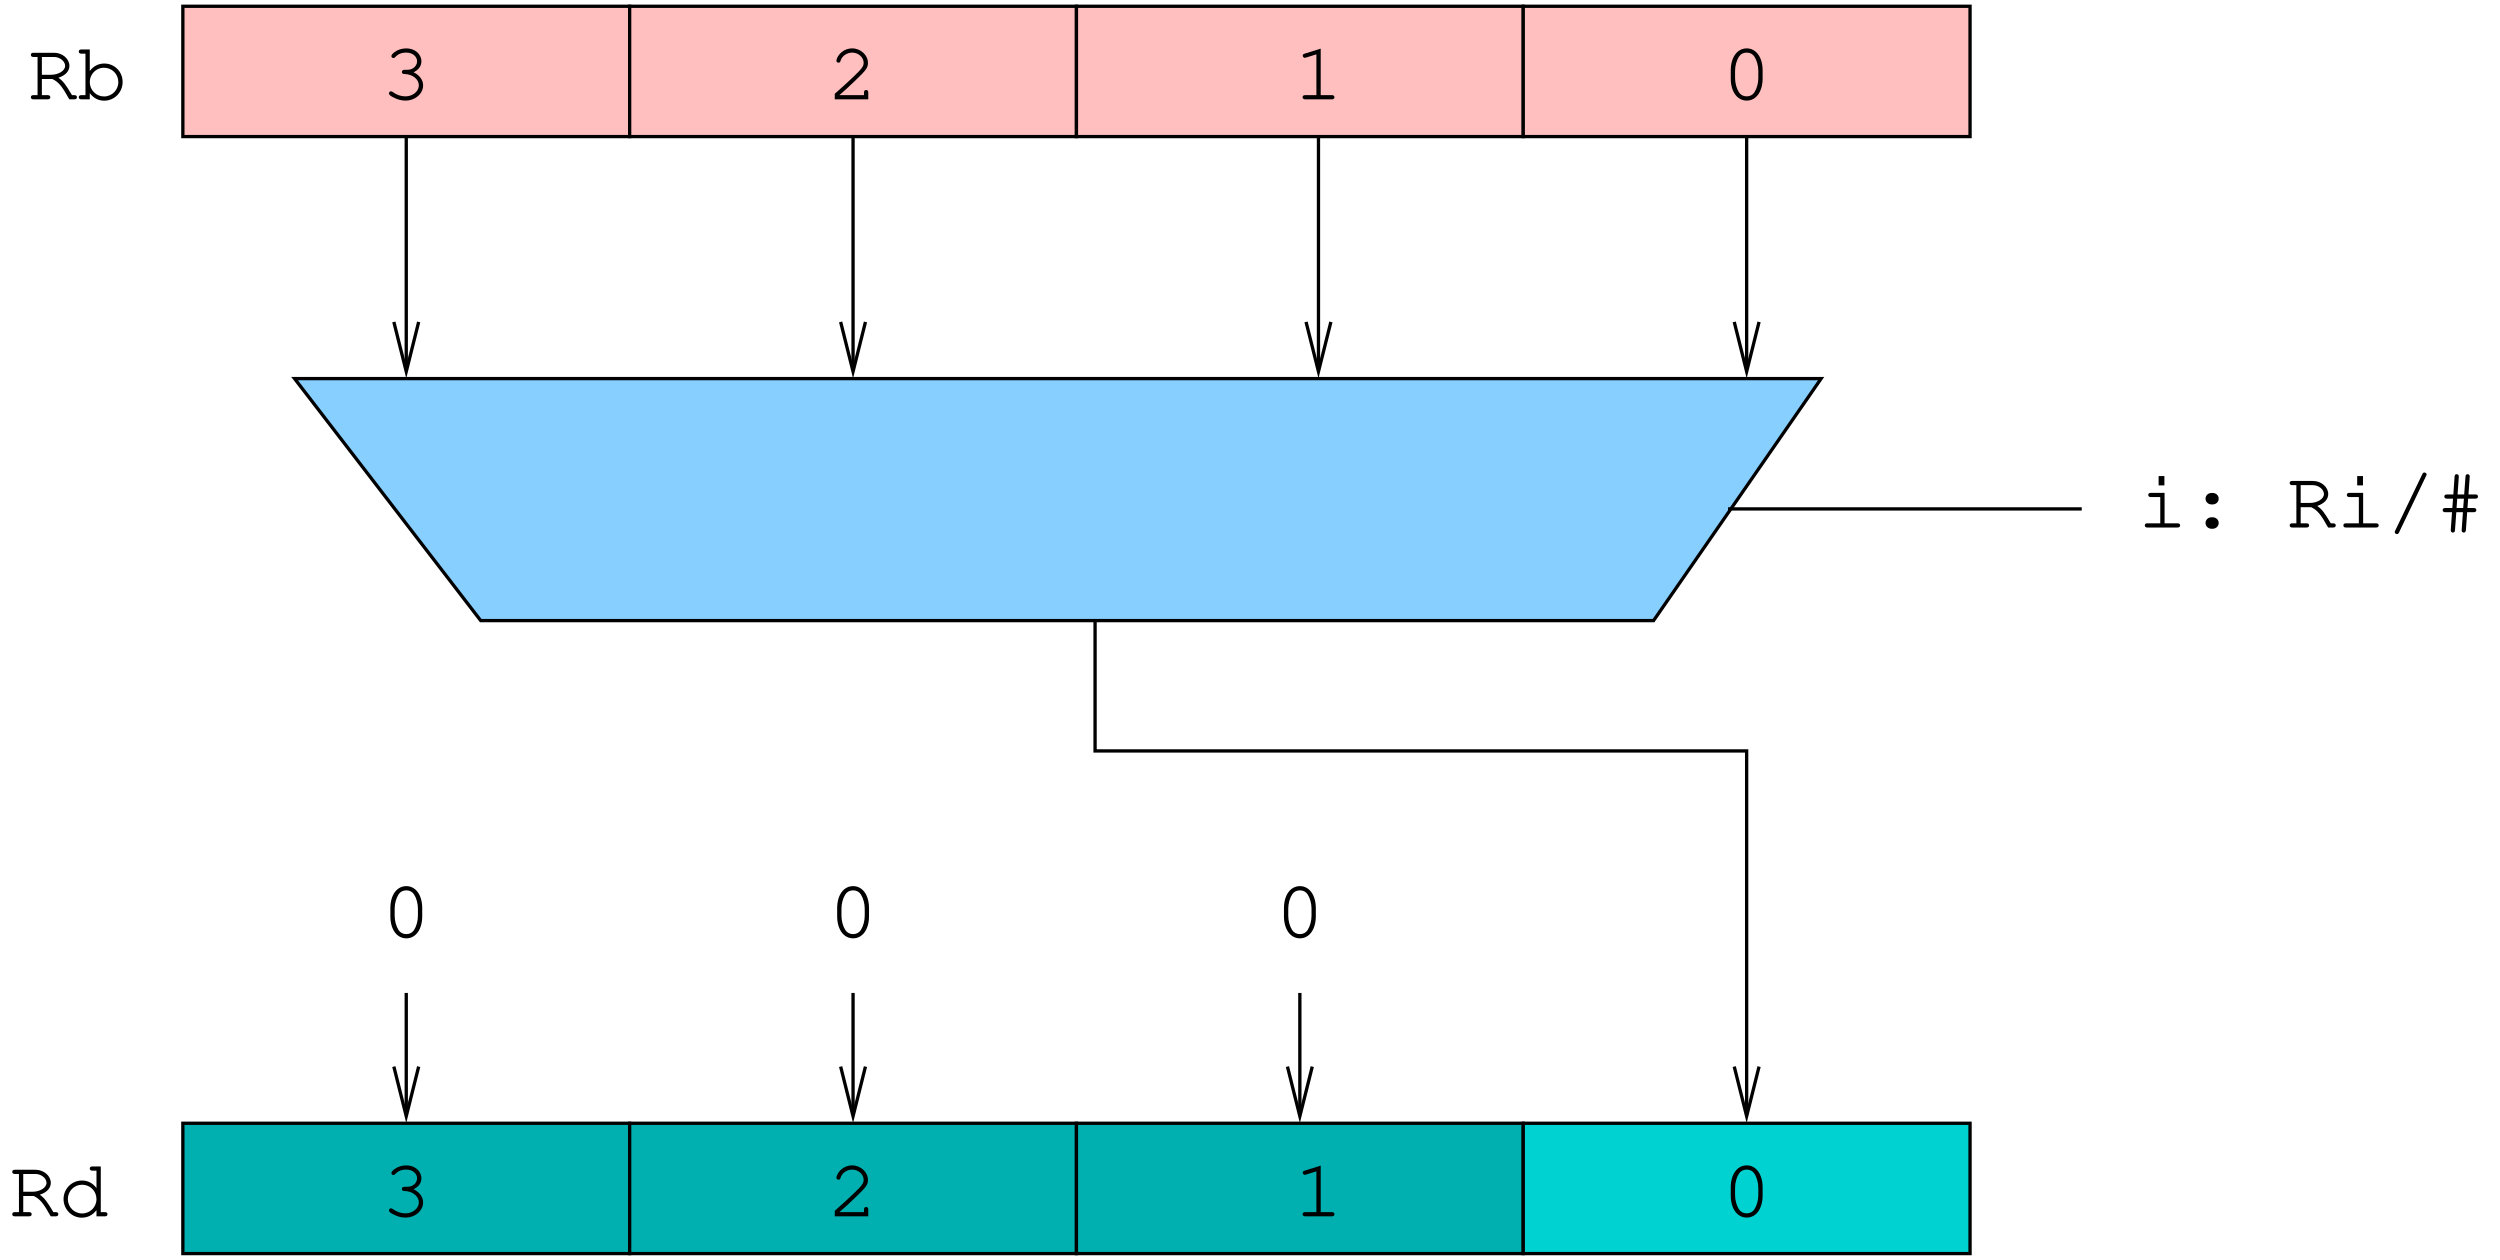
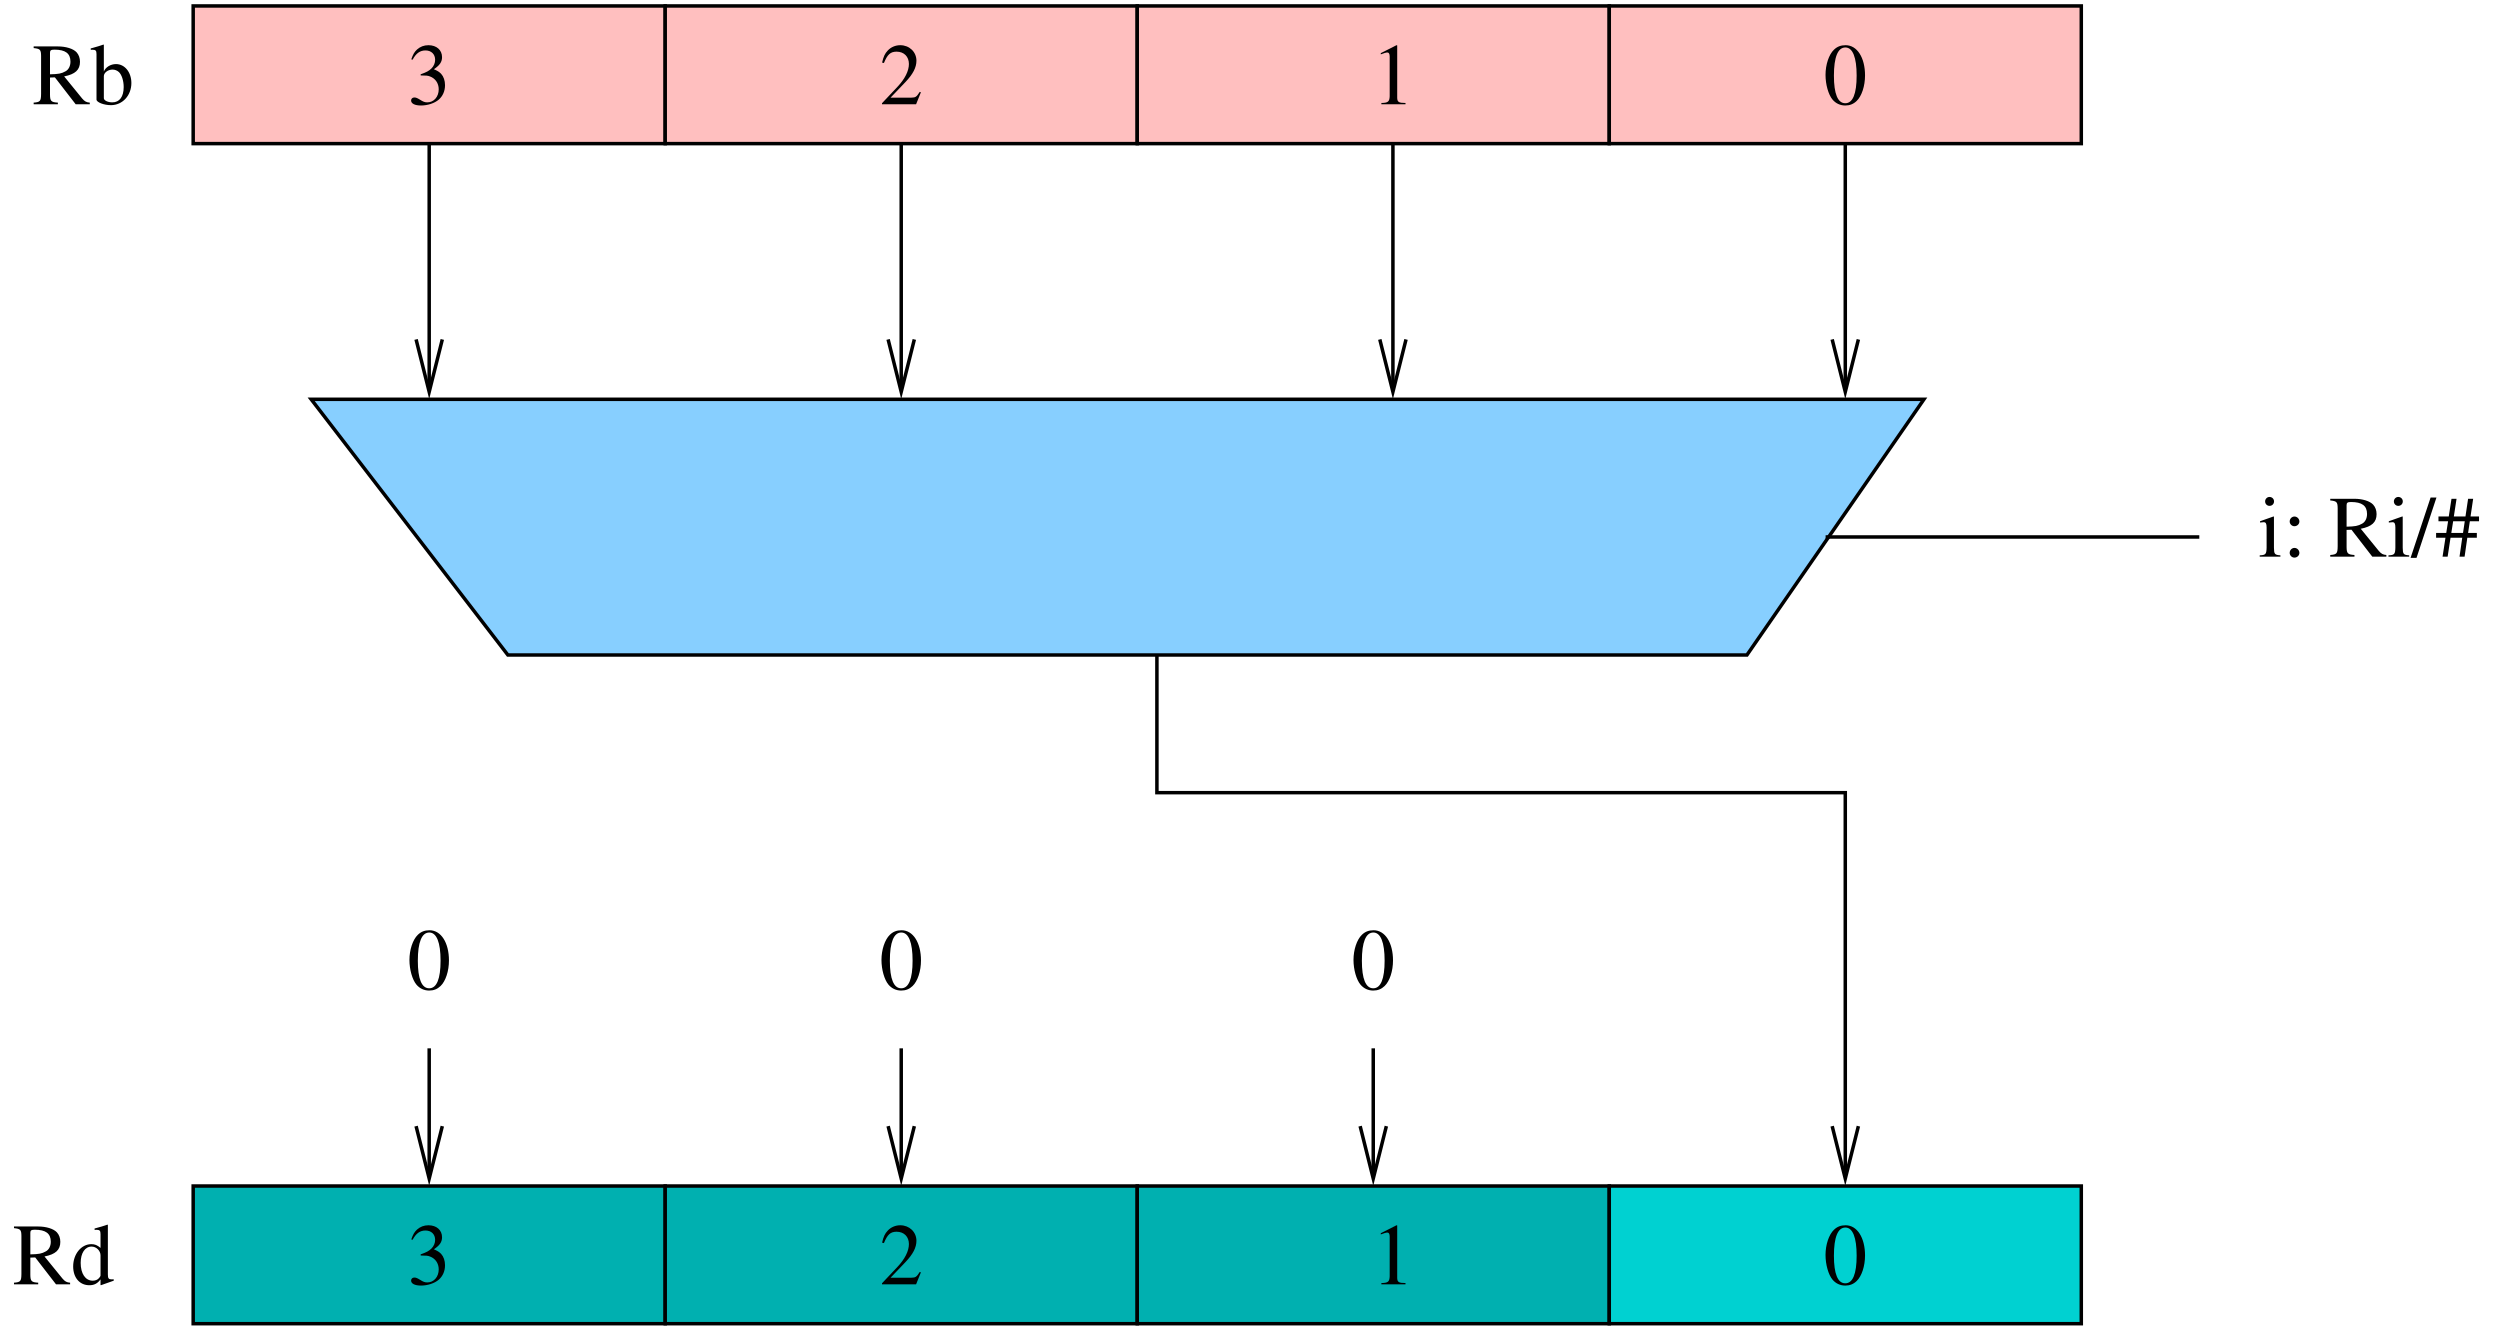
- <svg xmlns="http://www.w3.org/2000/svg" width="381pt" height="192pt" viewBox="1853 1113 6043 3039">
+ <svg xmlns="http://www.w3.org/2000/svg" width="361pt" height="192pt" viewBox="1853 1113 5720 3039">
  <g fill="none">
    <rect x="2295" y="1125" width="1080" height="315" fill="#ffbfbf" stroke="#000000" stroke-width="8px" />
    <rect x="3375" y="1125" width="1080" height="315" fill="#ffbfbf" stroke="#000000" stroke-width="8px" />
    <rect x="4455" y="1125" width="1080" height="315" fill="#ffbfbf" stroke="#000000" stroke-width="8px" />
    <rect x="5535" y="1125" width="1080" height="315" fill="#ffbfbf" stroke="#000000" stroke-width="8px" />
    <rect x="2295" y="3825" width="1080" height="315" fill="#00b0b0" stroke="#000000" stroke-width="8px" />
    <rect x="3375" y="3825" width="1080" height="315" fill="#00b0b0" stroke="#000000" stroke-width="8px" />
    <rect x="4455" y="3825" width="1080" height="315" fill="#00b0b0" stroke="#000000" stroke-width="8px" />
    <rect x="5535" y="3825" width="1080" height="315" fill="#00d1d1" stroke="#000000" stroke-width="8px" />
    <polygon points=" 2565,2025 6255,2025 5850,2610 3015,2610" fill="#87cfff" stroke="#000000" stroke-width="8px" />
    <defs>
      <clipPath id="cp0">
-         <path clip-rule="evenodd" d="M 1853,1113 H 7896 V 4152 H 1853 z   M 3945,1888 3915,2008 3885,1888 3908,2032 3922,2032z" />
+         <path clip-rule="evenodd" d="M 1853,1113 H 7573 V 4152 H 1853 z   M 3945,1888 3915,2008 3885,1888 3908,2032 3922,2032z" />
      </clipPath>
    </defs>
    <polyline points=" 3915,1440 3915,2025" clip-path="url(#cp0)" stroke="#000000" stroke-width="8px" />
    <polyline points=" 3945,1888 3915,2008 3885,1888" stroke="#000000" stroke-width="8px" stroke-miterlimit="8" />
    <defs>
      <clipPath id="cp1">
-         <path clip-rule="evenodd" d="M 1853,1113 H 7896 V 4152 H 1853 z   M 5070,1888 5040,2008 5010,1888 5033,2032 5047,2032z" />
+         <path clip-rule="evenodd" d="M 1853,1113 H 7573 V 4152 H 1853 z   M 5070,1888 5040,2008 5010,1888 5033,2032 5047,2032z" />
      </clipPath>
    </defs>
    <polyline points=" 5040,1440 5040,2025" clip-path="url(#cp1)" stroke="#000000" stroke-width="8px" />
    <polyline points=" 5070,1888 5040,2008 5010,1888" stroke="#000000" stroke-width="8px" stroke-miterlimit="8" />
    <defs>
      <clipPath id="cp2">
-         <path clip-rule="evenodd" d="M 1853,1113 H 7896 V 4152 H 1853 z   M 6105,1888 6075,2008 6045,1888 6068,2032 6082,2032z" />
+         <path clip-rule="evenodd" d="M 1853,1113 H 7573 V 4152 H 1853 z   M 6105,1888 6075,2008 6045,1888 6068,2032 6082,2032z" />
      </clipPath>
    </defs>
    <polyline points=" 6075,1440 6075,2025" clip-path="url(#cp2)" stroke="#000000" stroke-width="8px" />
    <polyline points=" 6105,1888 6075,2008 6045,1888" stroke="#000000" stroke-width="8px" stroke-miterlimit="8" />
    <defs>
      <clipPath id="cp3">
-         <path clip-rule="evenodd" d="M 1853,1113 H 7896 V 4152 H 1853 z   M 2865,1888 2835,2008 2805,1888 2828,2032 2842,2032z" />
+         <path clip-rule="evenodd" d="M 1853,1113 H 7573 V 4152 H 1853 z   M 2865,1888 2835,2008 2805,1888 2828,2032 2842,2032z" />
      </clipPath>
    </defs>
    <polyline points=" 2835,1440 2835,2025" clip-path="url(#cp3)" stroke="#000000" stroke-width="8px" />
    <polyline points=" 2865,1888 2835,2008 2805,1888" stroke="#000000" stroke-width="8px" stroke-miterlimit="8" />
    <defs>
      <clipPath id="cp4">
-         <path clip-rule="evenodd" d="M 1853,1113 H 7896 V 4152 H 1853 z   M 6105,3688 6075,3808 6045,3688 6068,3832 6082,3832z" />
+         <path clip-rule="evenodd" d="M 1853,1113 H 7573 V 4152 H 1853 z   M 6105,3688 6075,3808 6045,3688 6068,3832 6082,3832z" />
      </clipPath>
    </defs>
    <polyline points=" 4500,2610 4500,2925 6075,2925 6075,3825" clip-path="url(#cp4)" stroke="#000000" stroke-width="8px" />
    <polyline points=" 6105,3688 6075,3808 6045,3688" stroke="#000000" stroke-width="8px" stroke-miterlimit="8" />
    <defs>
      <clipPath id="cp5">
-         <path clip-rule="evenodd" d="M 1853,1113 H 7896 V 4152 H 1853 z   M 6105,3688 6075,3808 6045,3688 6068,3832 6082,3832z   M 5025,3688 4995,3808 4965,3688 4988,3832 5002,3832z" />
+         <path clip-rule="evenodd" d="M 1853,1113 H 7573 V 4152 H 1853 z   M 6105,3688 6075,3808 6045,3688 6068,3832 6082,3832z   M 3945,3688 3915,3808 3885,3688 3908,3832 3922,3832z" />
      </clipPath>
    </defs>
-     <polyline points=" 4995,3825 4995,3510" clip-path="url(#cp5)" stroke="#000000" stroke-width="8px" />
-     <polyline points=" 5025,3688 4995,3808 4965,3688" stroke="#000000" stroke-width="8px" stroke-miterlimit="8" />
+     <polyline points=" 3915,3825 3915,3510" clip-path="url(#cp5)" stroke="#000000" stroke-width="8px" />
+     <polyline points=" 3945,3688 3915,3808 3885,3688" stroke="#000000" stroke-width="8px" stroke-miterlimit="8" />
    <defs>
      <clipPath id="cp6">
-         <path clip-rule="evenodd" d="M 1853,1113 H 7896 V 4152 H 1853 z   M 6105,3688 6075,3808 6045,3688 6068,3832 6082,3832z   M 3945,3688 3915,3808 3885,3688 3908,3832 3922,3832z" />
+         <path clip-rule="evenodd" d="M 1853,1113 H 7573 V 4152 H 1853 z   M 6105,3688 6075,3808 6045,3688 6068,3832 6082,3832z   M 2865,3688 2835,3808 2805,3688 2828,3832 2842,3832z" />
      </clipPath>
    </defs>
-     <polyline points=" 3915,3825 3915,3510" clip-path="url(#cp6)" stroke="#000000" stroke-width="8px" />
-     <polyline points=" 3945,3688 3915,3808 3885,3688" stroke="#000000" stroke-width="8px" stroke-miterlimit="8" />
+     <polyline points=" 2835,3825 2835,3510" clip-path="url(#cp6)" stroke="#000000" stroke-width="8px" />
+     <polyline points=" 2865,3688 2835,3808 2805,3688" stroke="#000000" stroke-width="8px" stroke-miterlimit="8" />
+     <polyline points=" 6030,2340 6885,2340" stroke="#000000" stroke-width="8px" />
    <defs>
      <clipPath id="cp7">
-         <path clip-rule="evenodd" d="M 1853,1113 H 7896 V 4152 H 1853 z   M 6105,3688 6075,3808 6045,3688 6068,3832 6082,3832z   M 2865,3688 2835,3808 2805,3688 2828,3832 2842,3832z" />
+         <path clip-rule="evenodd" d="M 1853,1113 H 7573 V 4152 H 1853 z   M 6105,3688 6075,3808 6045,3688 6068,3832 6082,3832z   M 5025,3688 4995,3808 4965,3688 4988,3832 5002,3832z" />
      </clipPath>
    </defs>
-     <polyline points=" 2835,3825 2835,3510" clip-path="url(#cp7)" stroke="#000000" stroke-width="8px" />
-     <polyline points=" 2865,3688 2835,3808 2805,3688" stroke="#000000" stroke-width="8px" stroke-miterlimit="8" />
-     <polyline points=" 6030,2340 6885,2340" stroke="#000000" stroke-width="8px" />
-     <text xml:space="preserve" x="4995" y="3375" fill="#000000" font-family="Courier" font-style="normal" font-weight="normal" font-size="200" text-anchor="middle">0</text>
-     <text xml:space="preserve" x="3915" y="3375" fill="#000000" font-family="Courier" font-style="normal" font-weight="normal" font-size="200" text-anchor="middle">0</text>
-     <text xml:space="preserve" x="2835" y="3375" fill="#000000" font-family="Courier" font-style="normal" font-weight="normal" font-size="200" text-anchor="middle">0</text>
-     <text xml:space="preserve" x="7020" y="2385" fill="#000000" font-family="Courier" font-style="normal" font-weight="normal" font-size="200" text-anchor="start">i: Ri/#</text>
-     <text xml:space="preserve" x="2160" y="1350" fill="#000000" font-family="Courier" font-style="normal" font-weight="normal" font-size="200" text-anchor="end">Rb</text>
-     <text xml:space="preserve" x="2115" y="4050" fill="#000000" font-family="Courier" font-style="normal" font-weight="normal" font-size="200" text-anchor="end">Rd</text>
-     <text xml:space="preserve" x="6075" y="1350" fill="#000000" font-family="Courier" font-style="normal" font-weight="normal" font-size="200" text-anchor="middle">0</text>
-     <text xml:space="preserve" x="2835" y="1350" fill="#000000" font-family="Courier" font-style="normal" font-weight="normal" font-size="200" text-anchor="middle">3</text>
-     <text xml:space="preserve" x="3915" y="1350" fill="#000000" font-family="Courier" font-style="normal" font-weight="normal" font-size="200" text-anchor="middle">2</text>
-     <text xml:space="preserve" x="5040" y="1350" fill="#000000" font-family="Courier" font-style="normal" font-weight="normal" font-size="200" text-anchor="middle">1</text>
-     <text xml:space="preserve" x="6075" y="4050" fill="#000000" font-family="Courier" font-style="normal" font-weight="normal" font-size="200" text-anchor="middle">0</text>
-     <text xml:space="preserve" x="2835" y="4050" fill="#000000" font-family="Courier" font-style="normal" font-weight="normal" font-size="200" text-anchor="middle">3</text>
-     <text xml:space="preserve" x="3915" y="4050" fill="#000000" font-family="Courier" font-style="normal" font-weight="normal" font-size="200" text-anchor="middle">2</text>
-     <text xml:space="preserve" x="5040" y="4050" fill="#000000" font-family="Courier" font-style="normal" font-weight="normal" font-size="200" text-anchor="middle">1</text>
+     <polyline points=" 4995,3825 4995,3510" clip-path="url(#cp7)" stroke="#000000" stroke-width="8px" />
+     <polyline points=" 5025,3688 4995,3808 4965,3688" stroke="#000000" stroke-width="8px" stroke-miterlimit="8" />
+     <text xml:space="preserve" x="4995" y="3375" fill="#000000" font-family="Times" font-style="normal" font-weight="normal" font-size="200" text-anchor="middle">0</text>
+     <text xml:space="preserve" x="3915" y="3375" fill="#000000" font-family="Times" font-style="normal" font-weight="normal" font-size="200" text-anchor="middle">0</text>
+     <text xml:space="preserve" x="2835" y="3375" fill="#000000" font-family="Times" font-style="normal" font-weight="normal" font-size="200" text-anchor="middle">0</text>
+     <text xml:space="preserve" x="7020" y="2385" fill="#000000" font-family="Times" font-style="normal" font-weight="normal" font-size="200" text-anchor="start">i: Ri/#</text>
+     <text xml:space="preserve" x="2160" y="1350" fill="#000000" font-family="Times" font-style="normal" font-weight="normal" font-size="200" text-anchor="end">Rb</text>
+     <text xml:space="preserve" x="2115" y="4050" fill="#000000" font-family="Times" font-style="normal" font-weight="normal" font-size="200" text-anchor="end">Rd</text>
+     <text xml:space="preserve" x="6075" y="1350" fill="#000000" font-family="Times" font-style="normal" font-weight="normal" font-size="200" text-anchor="middle">0</text>
+     <text xml:space="preserve" x="2835" y="1350" fill="#000000" font-family="Times" font-style="normal" font-weight="normal" font-size="200" text-anchor="middle">3</text>
+     <text xml:space="preserve" x="3915" y="1350" fill="#000000" font-family="Times" font-style="normal" font-weight="normal" font-size="200" text-anchor="middle">2</text>
+     <text xml:space="preserve" x="5040" y="1350" fill="#000000" font-family="Times" font-style="normal" font-weight="normal" font-size="200" text-anchor="middle">1</text>
+     <text xml:space="preserve" x="6075" y="4050" fill="#000000" font-family="Times" font-style="normal" font-weight="normal" font-size="200" text-anchor="middle">0</text>
+     <text xml:space="preserve" x="2835" y="4050" fill="#000000" font-family="Times" font-style="normal" font-weight="normal" font-size="200" text-anchor="middle">3</text>
+     <text xml:space="preserve" x="3915" y="4050" fill="#000000" font-family="Times" font-style="normal" font-weight="normal" font-size="200" text-anchor="middle">2</text>
+     <text xml:space="preserve" x="5040" y="4050" fill="#000000" font-family="Times" font-style="normal" font-weight="normal" font-size="200" text-anchor="middle">1</text>
  </g>
</svg>
